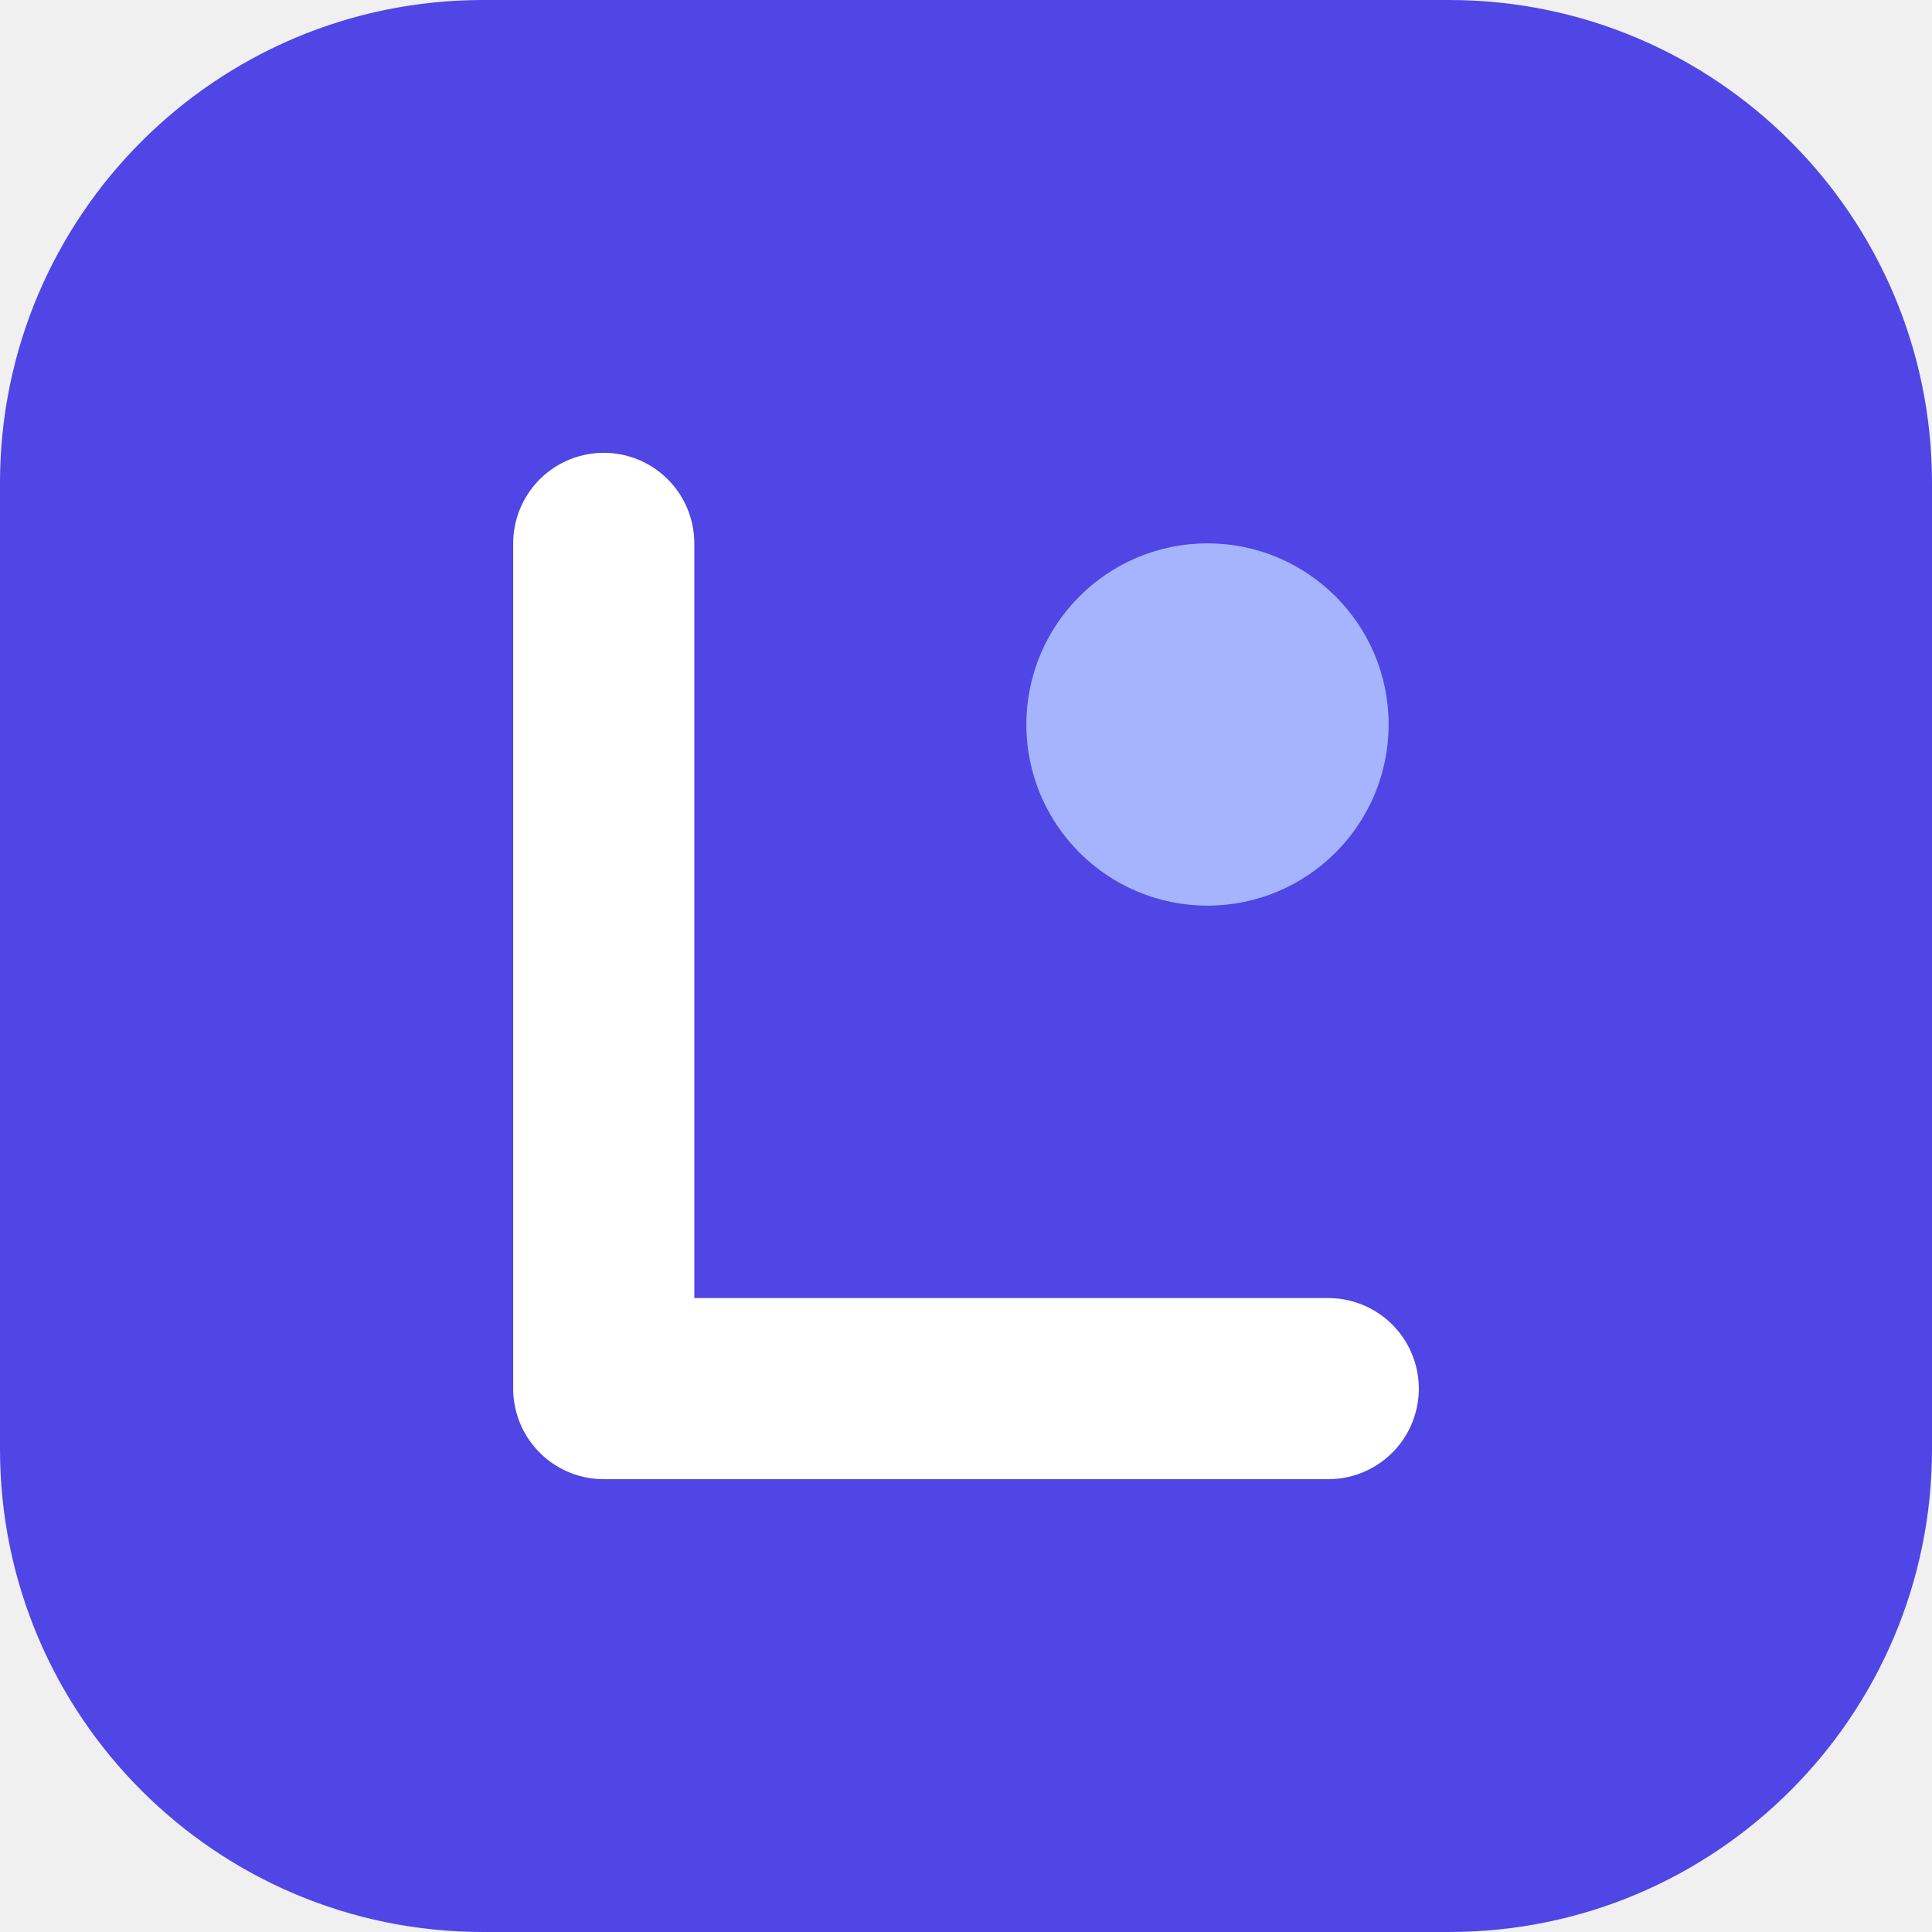
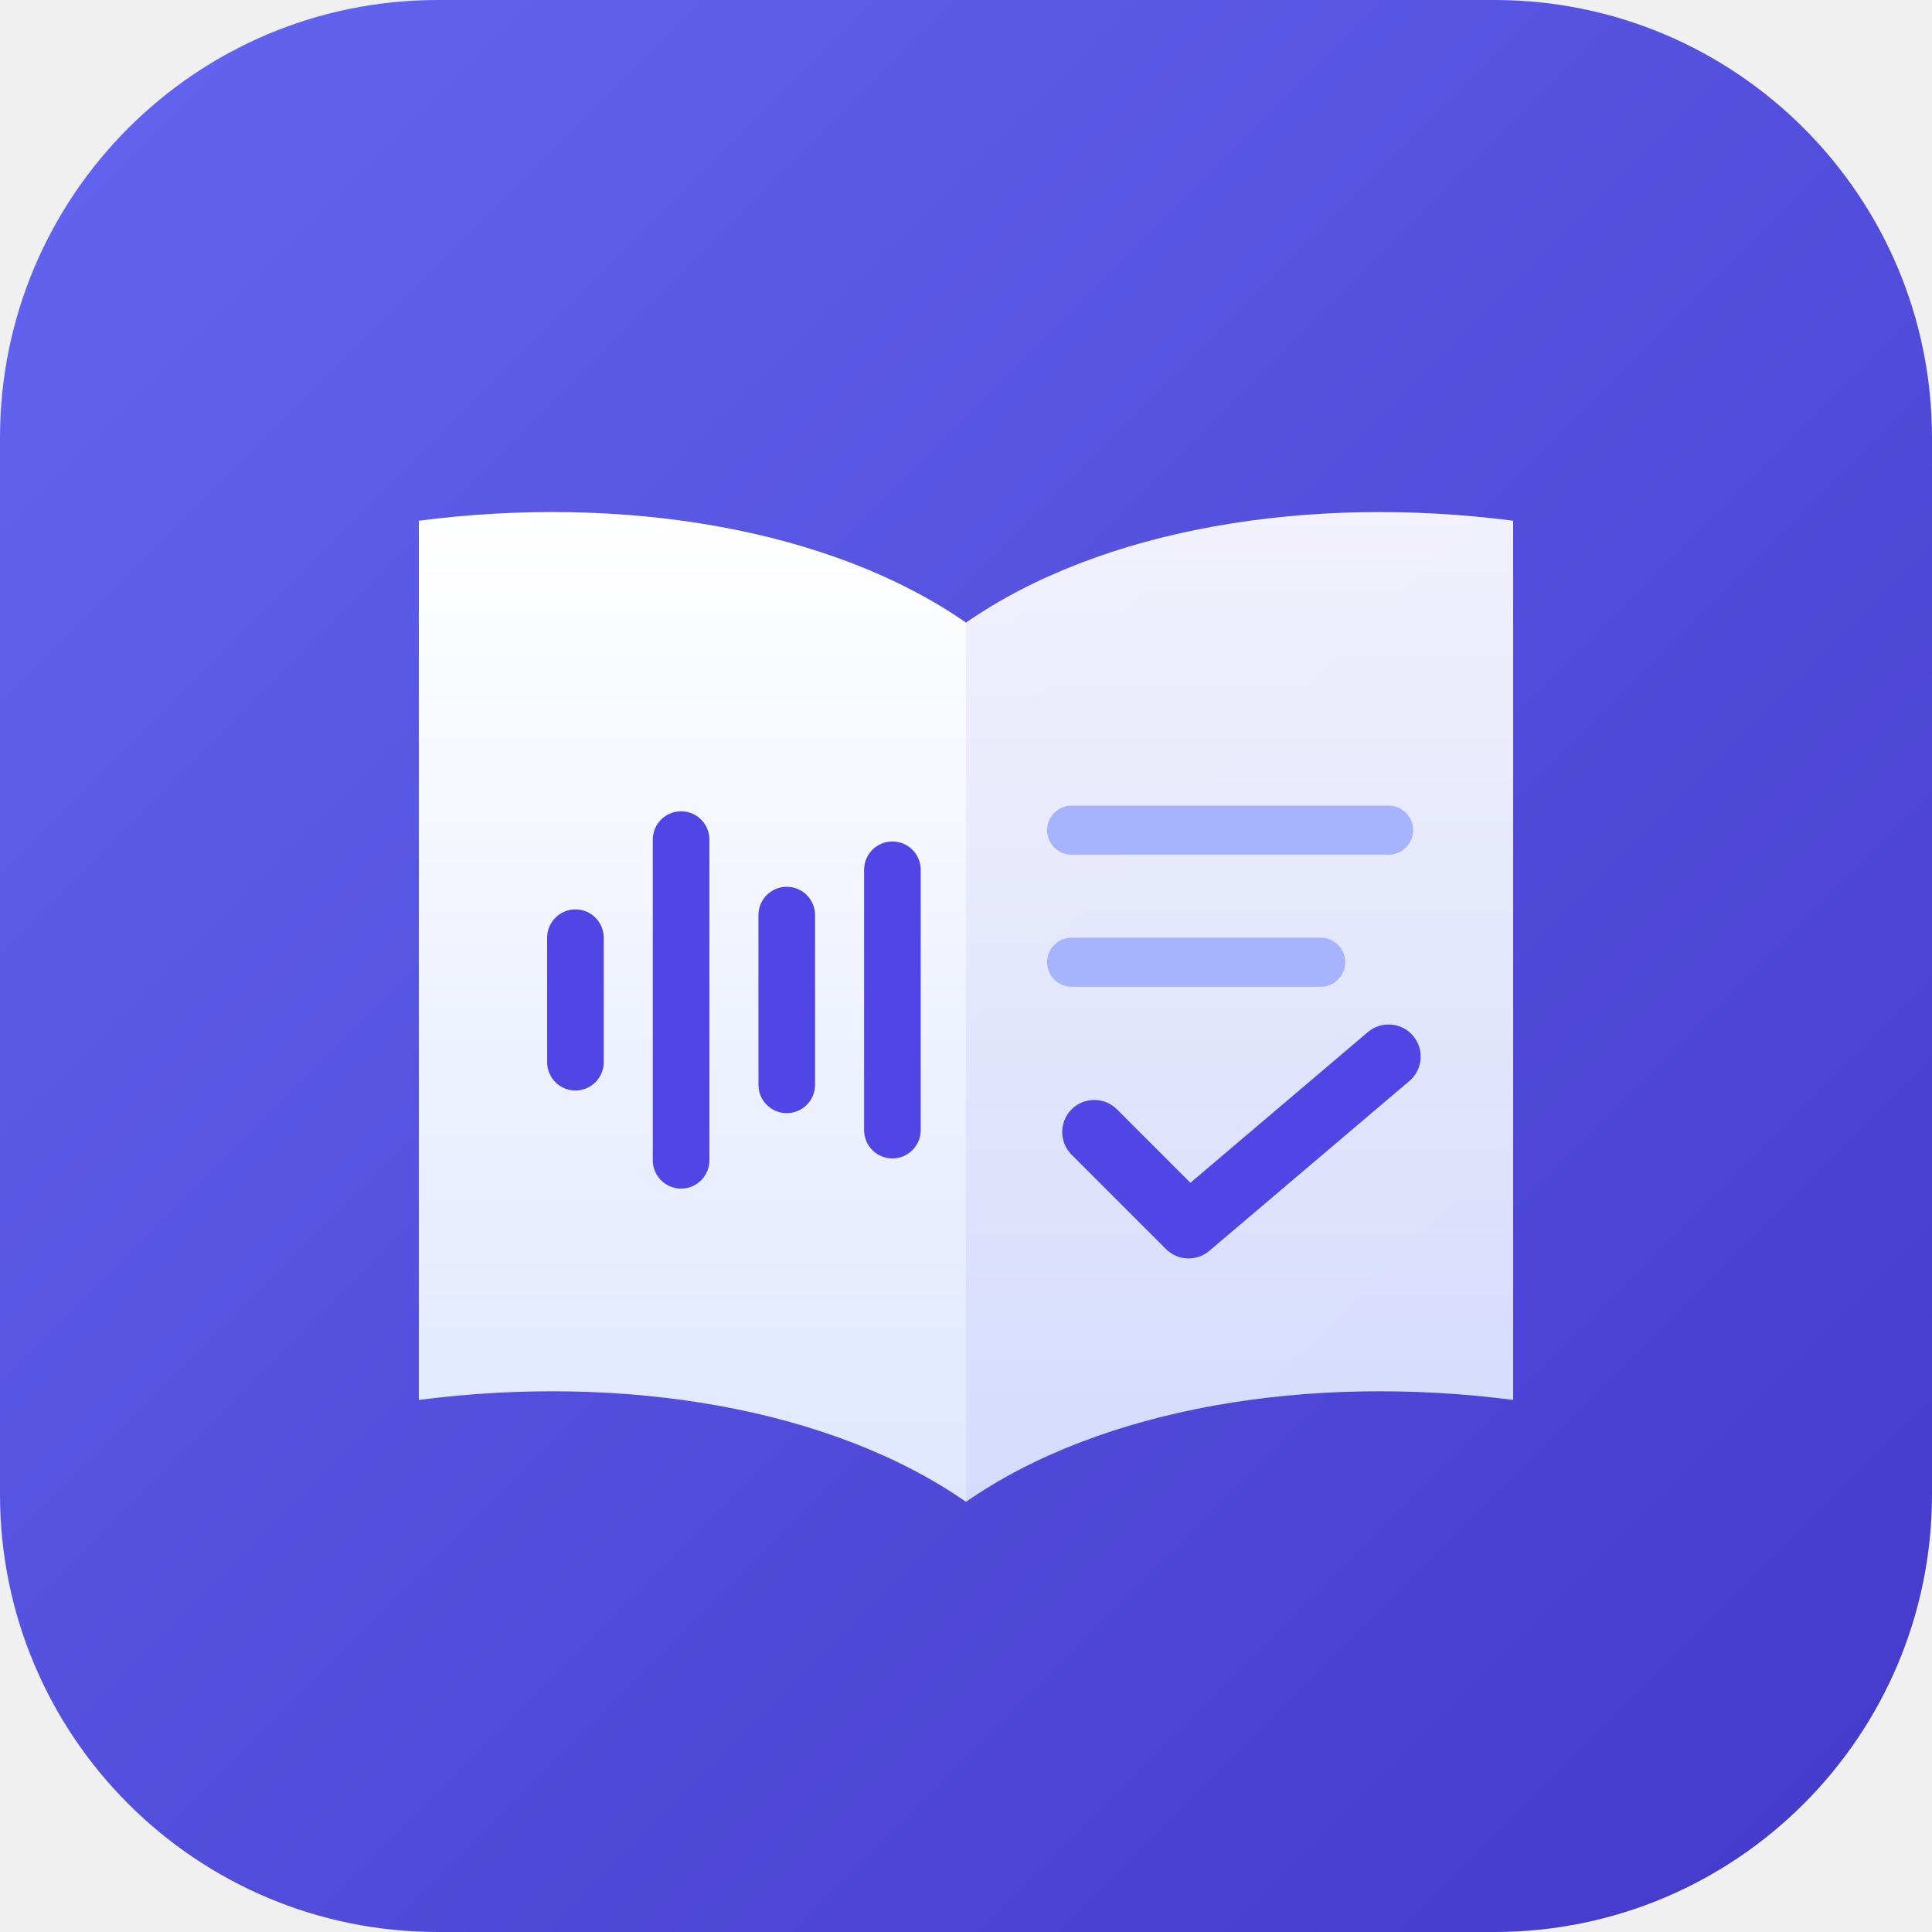
- <svg xmlns="http://www.w3.org/2000/svg" viewBox="0 0 64 64">
-   <rect width="64" height="64" rx="16" fill="#4f46e5" />
-   <path d="M20 18v28h24" fill="none" stroke="#fff" stroke-width="6" stroke-linecap="round" stroke-linejoin="round" />
-   <circle cx="40" cy="24" r="6" fill="#a5b4fc" />
+ <svg xmlns="http://www.w3.org/2000/svg" viewBox="0 0 1024 1024">
+   <defs>
+     <linearGradient id="bg" x1="0" y1="0" x2="1" y2="1">
+       <stop offset="0" stop-color="#6366f1" />
+       <stop offset="1" stop-color="#4338ca" />
+     </linearGradient>
+     <linearGradient id="page" x1="0" y1="0" x2="0" y2="1">
+       <stop offset="0" stop-color="#ffffff" />
+       <stop offset="1" stop-color="#e0e7ff" />
+     </linearGradient>
+   </defs>
+   <rect width="1024" height="1024" rx="232" fill="url(#bg)" />
+   <path d="M512 330 C 440 280, 330 262, 222 276 L 222 742 C 330 728, 440 746, 512 796 Z" fill="url(#page)" />
+   <path d="M512 330 C 584 280, 694 262, 802 276 L 802 742 C 694 728, 584 746, 512 796 Z" fill="url(#page)" opacity="0.92" />
+   <g fill="#4f46e5">
+     <rect x="290" y="482" width="30" height="96" rx="15" />
+     <rect x="346" y="430" width="30" height="200" rx="15" />
+     <rect x="402" y="470" width="30" height="120" rx="15" />
+     <rect x="458" y="446" width="30" height="168" rx="15" />
+   </g>
+   <g stroke="#a5b4fc" stroke-width="26" stroke-linecap="round">
+     <line x1="568" y1="440" x2="736" y2="440" />
+     <line x1="568" y1="510" x2="700" y2="510" />
+   </g>
+   <path d="M580 600 L 630 650 L 736 560" fill="none" stroke="#4f46e5" stroke-width="34" stroke-linecap="round" stroke-linejoin="round" />
</svg>
